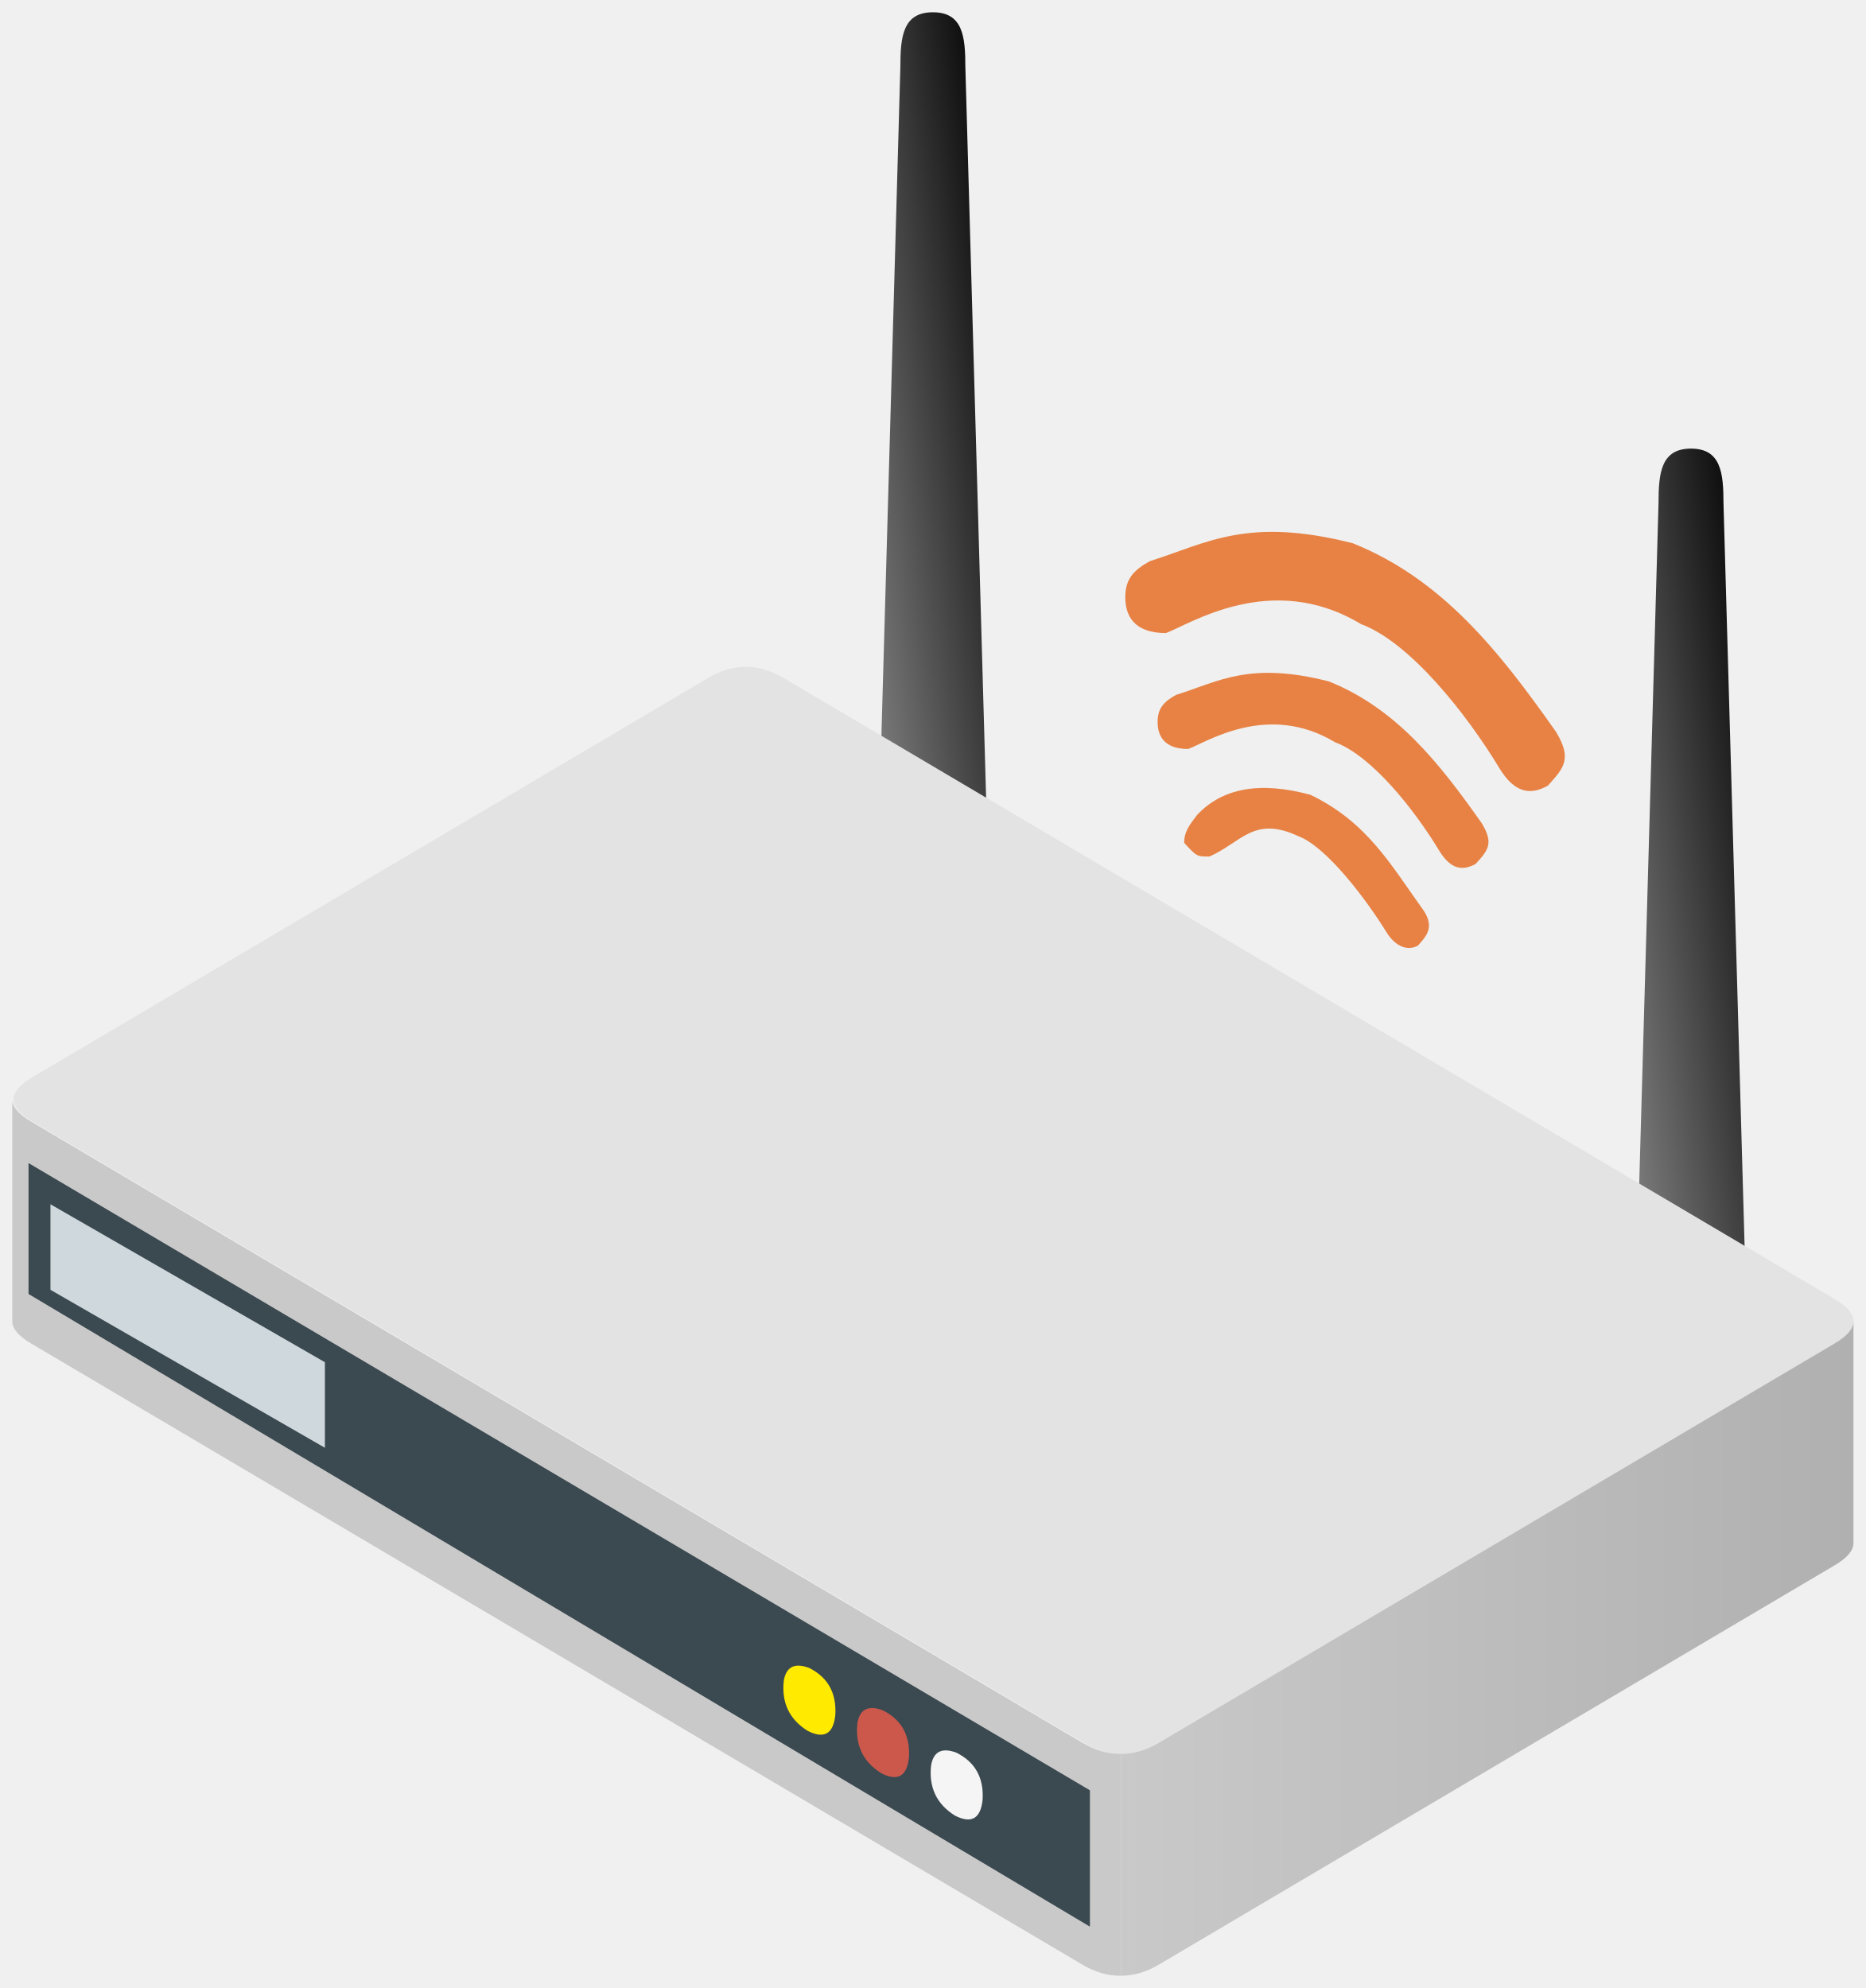
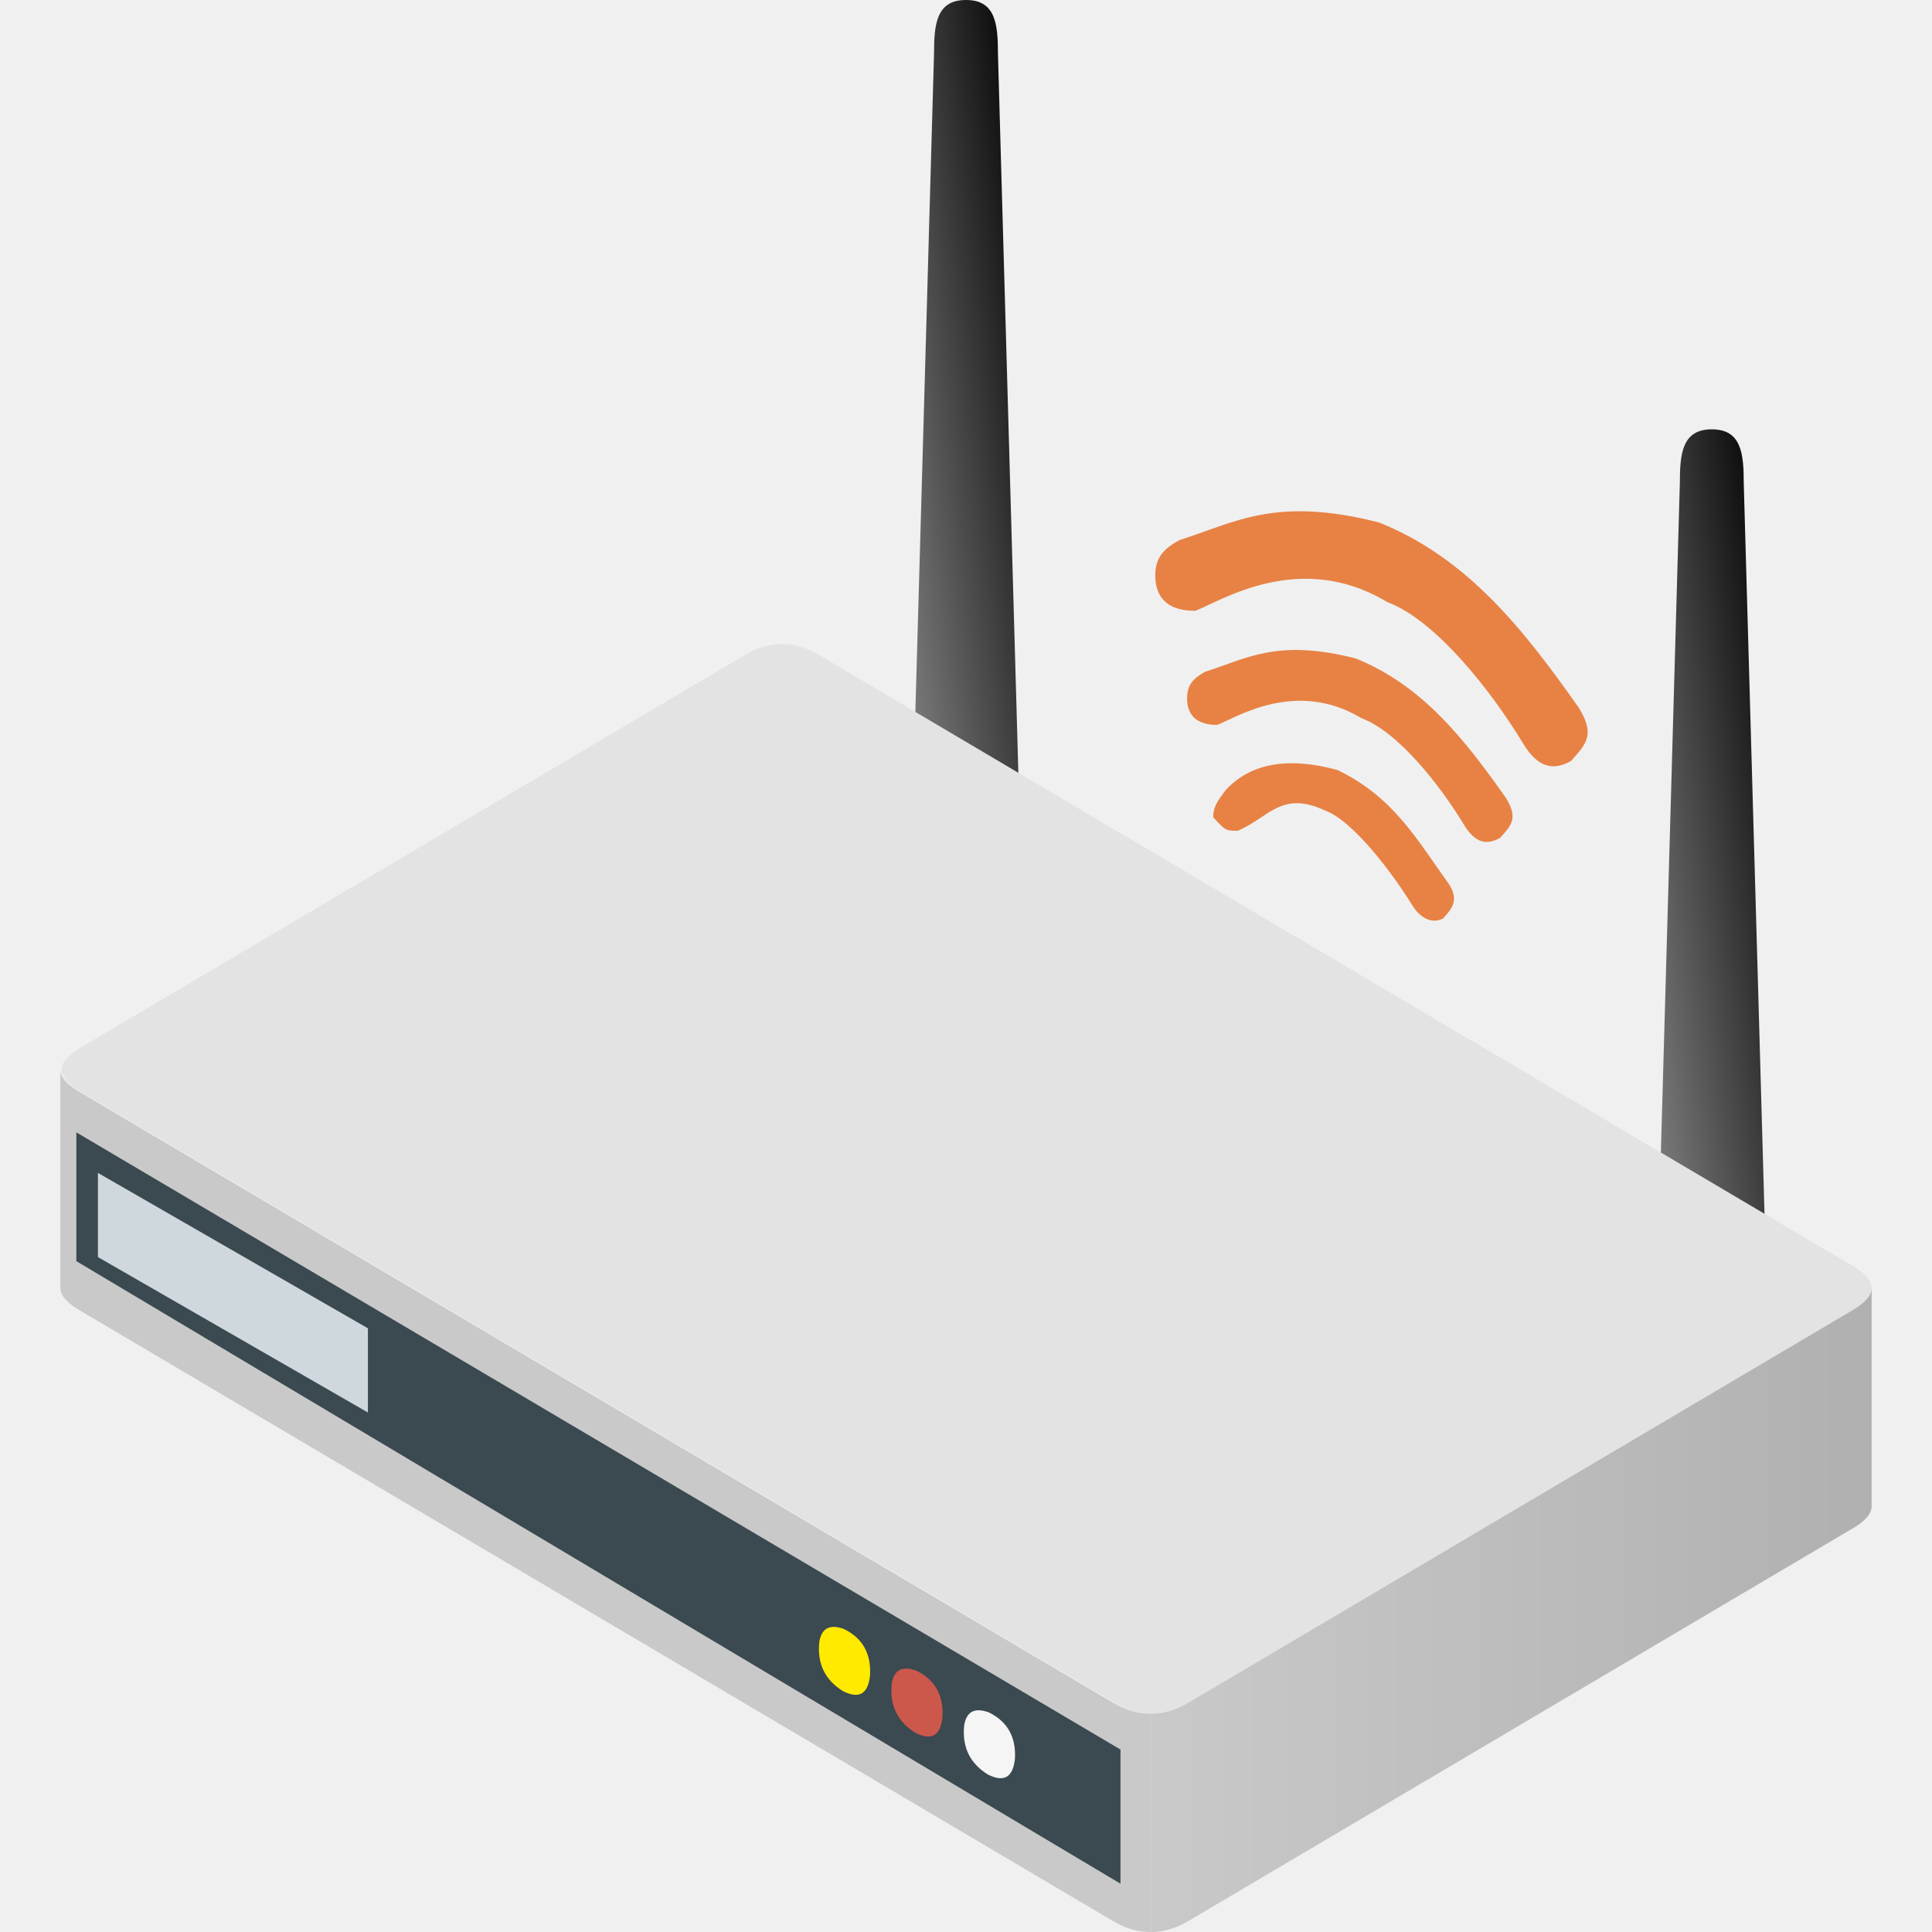
- <svg xmlns="http://www.w3.org/2000/svg" xmlns:xlink="http://www.w3.org/1999/xlink" viewBox="0 0 76 81" fill="#fff" fill-rule="evenodd" stroke="#000" stroke-linecap="round" stroke-linejoin="round">
-   <use xlink:href="#D" x=".5" y=".5" />
-   <defs>
-     <linearGradient id="A" x1="100%" y1="0%" x2="0%" y2="100%">
-       <stop offset="0%" />
-       <stop offset="100%" stop-color="gray" />
+ <svg xmlns="http://www.w3.org/2000/svg" xmlns:xlink="http://www.w3.org/1999/xlink" viewBox="0 0 80 80" fill="#ffffff" fill-rule="evenodd" stroke="#000000" stroke-linecap="round" stroke-linejoin="round" version="1.1" id="svg12" width="80" height="80">
+   <use xlink:href="#D" x="0.5" y="0.5" id="use1" transform="translate(1.99975,-0.5002979)" />
+   <defs id="defs4">
+     <linearGradient id="A" x1="1" y1="0" x2="0" y2="1">
+       <stop offset="0%" id="stop1" />
+       <stop offset="100%" stop-color="gray" id="stop2" />
    </linearGradient>
-     <linearGradient id="B" x1="0%" y1="50%" x2="100%" y2="50%">
-       <stop offset="0%" stop-color="#c9c9c9" />
-       <stop offset="100%" stop-color="#b0b0b0" />
+     <linearGradient id="B" x1="42.716" y1="70.504" x2="70.918" y2="70.504" gradientTransform="scale(1.057555,0.9455769)" gradientUnits="userSpaceOnUse">
+       <stop offset="0%" stop-color="#c9c9c9" id="stop3" />
+       <stop offset="100%" stop-color="#b0b0b0" id="stop4" />
    </linearGradient>
-     <path id="C" d="M32.403 70.025q1.002.507 1.123-.647.08-1.347-1.069-1.92-.883-.329-1.03.52-.147 1.347.976 2.047z" />
+     <path id="C" d="m 32.403,70.025 q 1.002,0.507 1.123,-0.647 0.08,-1.347 -1.069,-1.92 -0.883,-0.329 -1.03,0.52 -0.147,1.347 0.976,2.047 z" />
+     <linearGradient xlink:href="#A" id="linearGradient12" x1="194.024" y1="6.468" x2="181.897" y2="18.595" gradientTransform="scale(0.363815,2.74865)" gradientUnits="userSpaceOnUse" />
+     <linearGradient xlink:href="#A" id="linearGradient13" x1="109.138" y1="0" x2="97.011" y2="12.127" gradientTransform="scale(0.363815,2.74865)" gradientUnits="userSpaceOnUse" />
+     <linearGradient xlink:href="#A" id="linearGradient14" x1="84.945" y1="0" x2="42.472" y2="42.473" gradientTransform="scale(0.8309969,1.203374)" gradientUnits="userSpaceOnUse" />
  </defs>
  <symbol id="D" overflow="visible">
-     <g fill="url(#A)" stroke="none">
-       <path d="M69.705 20c0-1.231-.102-2.222-1.323-2.222s-1.323.991-1.323 2.222l-.882 31.111h4.412z" />
-       <path d="M38.823 2.222C38.823.991 38.722 0 37.5 0s-1.324.991-1.324 2.222l-.882 31.111h4.412z" />
+     <g fill="url(#A)" stroke="none" id="g5" style="fill:url(#linearGradient14)">
+       <path d="m 69.705,20 c 0,-1.231 -0.102,-2.222 -1.323,-2.222 -1.221,0 -1.323,0.991 -1.323,2.222 l -0.882,31.111 h 4.412 z" id="path4" style="fill:url(#linearGradient12)" />
+       <path d="M 38.823,2.222 C 38.823,0.991 38.722,0 37.5,0 36.278,0 36.176,0.991 36.176,2.222 l -0.882,31.111 h 4.412 z" id="path5" style="fill:url(#linearGradient13)" />
    </g>
-     <path d="M31.41 27.119q-1.53-.904-3.059 0L.82 43.39q-1.529.904 0 1.808l42.826 25.311q1.529.904 3.059 0l27.531-16.271q1.529-.904 0-1.808L31.41 27.119" fill="#e3e3e3" stroke="none" />
-     <path d="M45.175 70.96q.765 0 1.529-.452l27.531-16.271q.765-.452.765-.904v9.04q0 .452-.765.904L46.704 79.548Q45.94 80 45.175 80z" fill="url(#B)" stroke="none" />
-     <path d="M45.175 70.96q-.792.017-1.584-.451L.765 45.198Q0 44.746 0 44.294v9.04q0 .452.765.904l42.826 25.311q.792.468 1.584.451z" fill="#c9c9c9" stroke="none" />
-     <path d="M43.897 72.445V78L.662 52.222v-5.333z" fill="#3b4950" stroke="none" />
-     <use xlink:href="#C" fill="#ffea00" stroke="none" />
-     <use xlink:href="#C" x="3" y="1.727" fill="#cc584c" stroke="none" />
-     <use xlink:href="#C" x="6" y="3.453" fill="#f5f5f5" stroke="none" />
-     <path d="M47.403 27.815c1.744-.551 2.99-1.377 6.229-.551 2.741 1.101 4.485 3.304 6.229 5.782.498.826.249 1.101-.249 1.652-.498.275-.997.275-1.495-.551-.997-1.652-2.741-3.855-4.236-4.405-2.741-1.652-5.233 0-5.98.275-.997 0-1.246-.551-1.246-1.101s.249-.826.748-1.101zm.845 4.907c1.029-1.117 2.574-1.397 4.633-.838 2.316 1.117 3.267 2.843 4.633 4.749.39.635.133.973-.257 1.397-.39.212-.897.077-1.287-.559-.78-1.27-2.433-3.487-3.603-3.91-1.802-.838-2.316.279-3.603.838-.515 0-.515 0-1.029-.559 0-.423.187-.692.515-1.117zM46.33 22.367c2.317-.732 3.972-1.829 8.276-.732 3.641 1.463 5.959 4.389 8.276 7.682.662 1.097.331 1.463-.331 2.195-.662.366-1.324.366-1.986-.731-1.324-2.195-3.641-5.121-5.627-5.853-3.641-2.195-6.952 0-7.945.366-1.324 0-1.655-.732-1.655-1.463s.331-1.097.993-1.463z" stroke="none" fill="#e78244" />
-     <path d="M12.735 55.003v3.486l-11.18-6.436v-3.486z" fill="#cfd8dc" stroke="none" />
+     <path d="m 31.41,27.119 q -1.53,-0.904 -3.059,0 L 0.82,43.39 q -1.529,0.904 0,1.808 l 42.826,25.311 q 1.529,0.904 3.059,0 L 74.236,54.238 q 1.529,-0.904 0,-1.808 L 31.41,27.119" fill="#e3e3e3" stroke="none" id="path6" />
+     <path d="m 45.175,70.96 q 0.765,0 1.529,-0.452 L 74.235,54.237 Q 75,53.785 75,53.333 v 9.04 q 0,0.452 -0.765,0.904 L 46.704,79.548 Q 45.94,80 45.175,80 Z" fill="url(#B)" stroke="none" id="path7" style="fill:url(#B)" />
+     <path d="m 45.175,70.96 q -0.792,0.017 -1.584,-0.451 L 0.765,45.198 Q 0,44.746 0,44.294 v 9.04 q 0,0.452 0.765,0.904 l 42.826,25.311 q 0.792,0.468 1.584,0.451 z" fill="#c9c9c9" stroke="none" id="path8" />
+     <path d="M 43.897,72.445 V 78 L 0.662,52.222 v -5.333 z" fill="#3b4950" stroke="none" id="path9" />
+     <use xlink:href="#C" fill="#ffea00" stroke="none" id="use9" />
+     <use xlink:href="#C" x="3" y="1.727" fill="#cc584c" stroke="none" id="use10" />
+     <use xlink:href="#C" x="6" y="3.453" fill="#f5f5f5" stroke="none" id="use11" />
+     <path d="m 47.403,27.815 c 1.744,-0.551 2.99,-1.377 6.229,-0.551 2.741,1.101 4.485,3.304 6.229,5.782 0.498,0.826 0.249,1.101 -0.249,1.652 -0.498,0.275 -0.997,0.275 -1.495,-0.551 -0.997,-1.652 -2.741,-3.855 -4.236,-4.405 -2.741,-1.652 -5.233,0 -5.98,0.275 -0.997,0 -1.246,-0.551 -1.246,-1.101 0,-0.55 0.249,-0.826 0.748,-1.101 z m 0.845,4.907 c 1.029,-1.117 2.574,-1.397 4.633,-0.838 2.316,1.117 3.267,2.843 4.633,4.749 0.39,0.635 0.133,0.973 -0.257,1.397 -0.39,0.212 -0.897,0.077 -1.287,-0.559 -0.78,-1.27 -2.433,-3.487 -3.603,-3.91 -1.802,-0.838 -2.316,0.279 -3.603,0.838 -0.515,0 -0.515,0 -1.029,-0.559 0,-0.423 0.187,-0.692 0.515,-1.117 z M 46.33,22.367 c 2.317,-0.732 3.972,-1.829 8.276,-0.732 3.641,1.463 5.959,4.389 8.276,7.682 0.662,1.097 0.331,1.463 -0.331,2.195 -0.662,0.366 -1.324,0.366 -1.986,-0.731 -1.324,-2.195 -3.641,-5.121 -5.627,-5.853 -3.641,-2.195 -6.952,0 -7.945,0.366 -1.324,0 -1.655,-0.732 -1.655,-1.463 0,-0.731 0.331,-1.097 0.993,-1.463 z" stroke="none" fill="#e78244" id="path11" />
+     <path d="m 12.735,55.003 v 3.486 L 1.555,52.053 v -3.486 z" fill="#cfd8dc" stroke="none" id="path12" />
  </symbol>
</svg>
